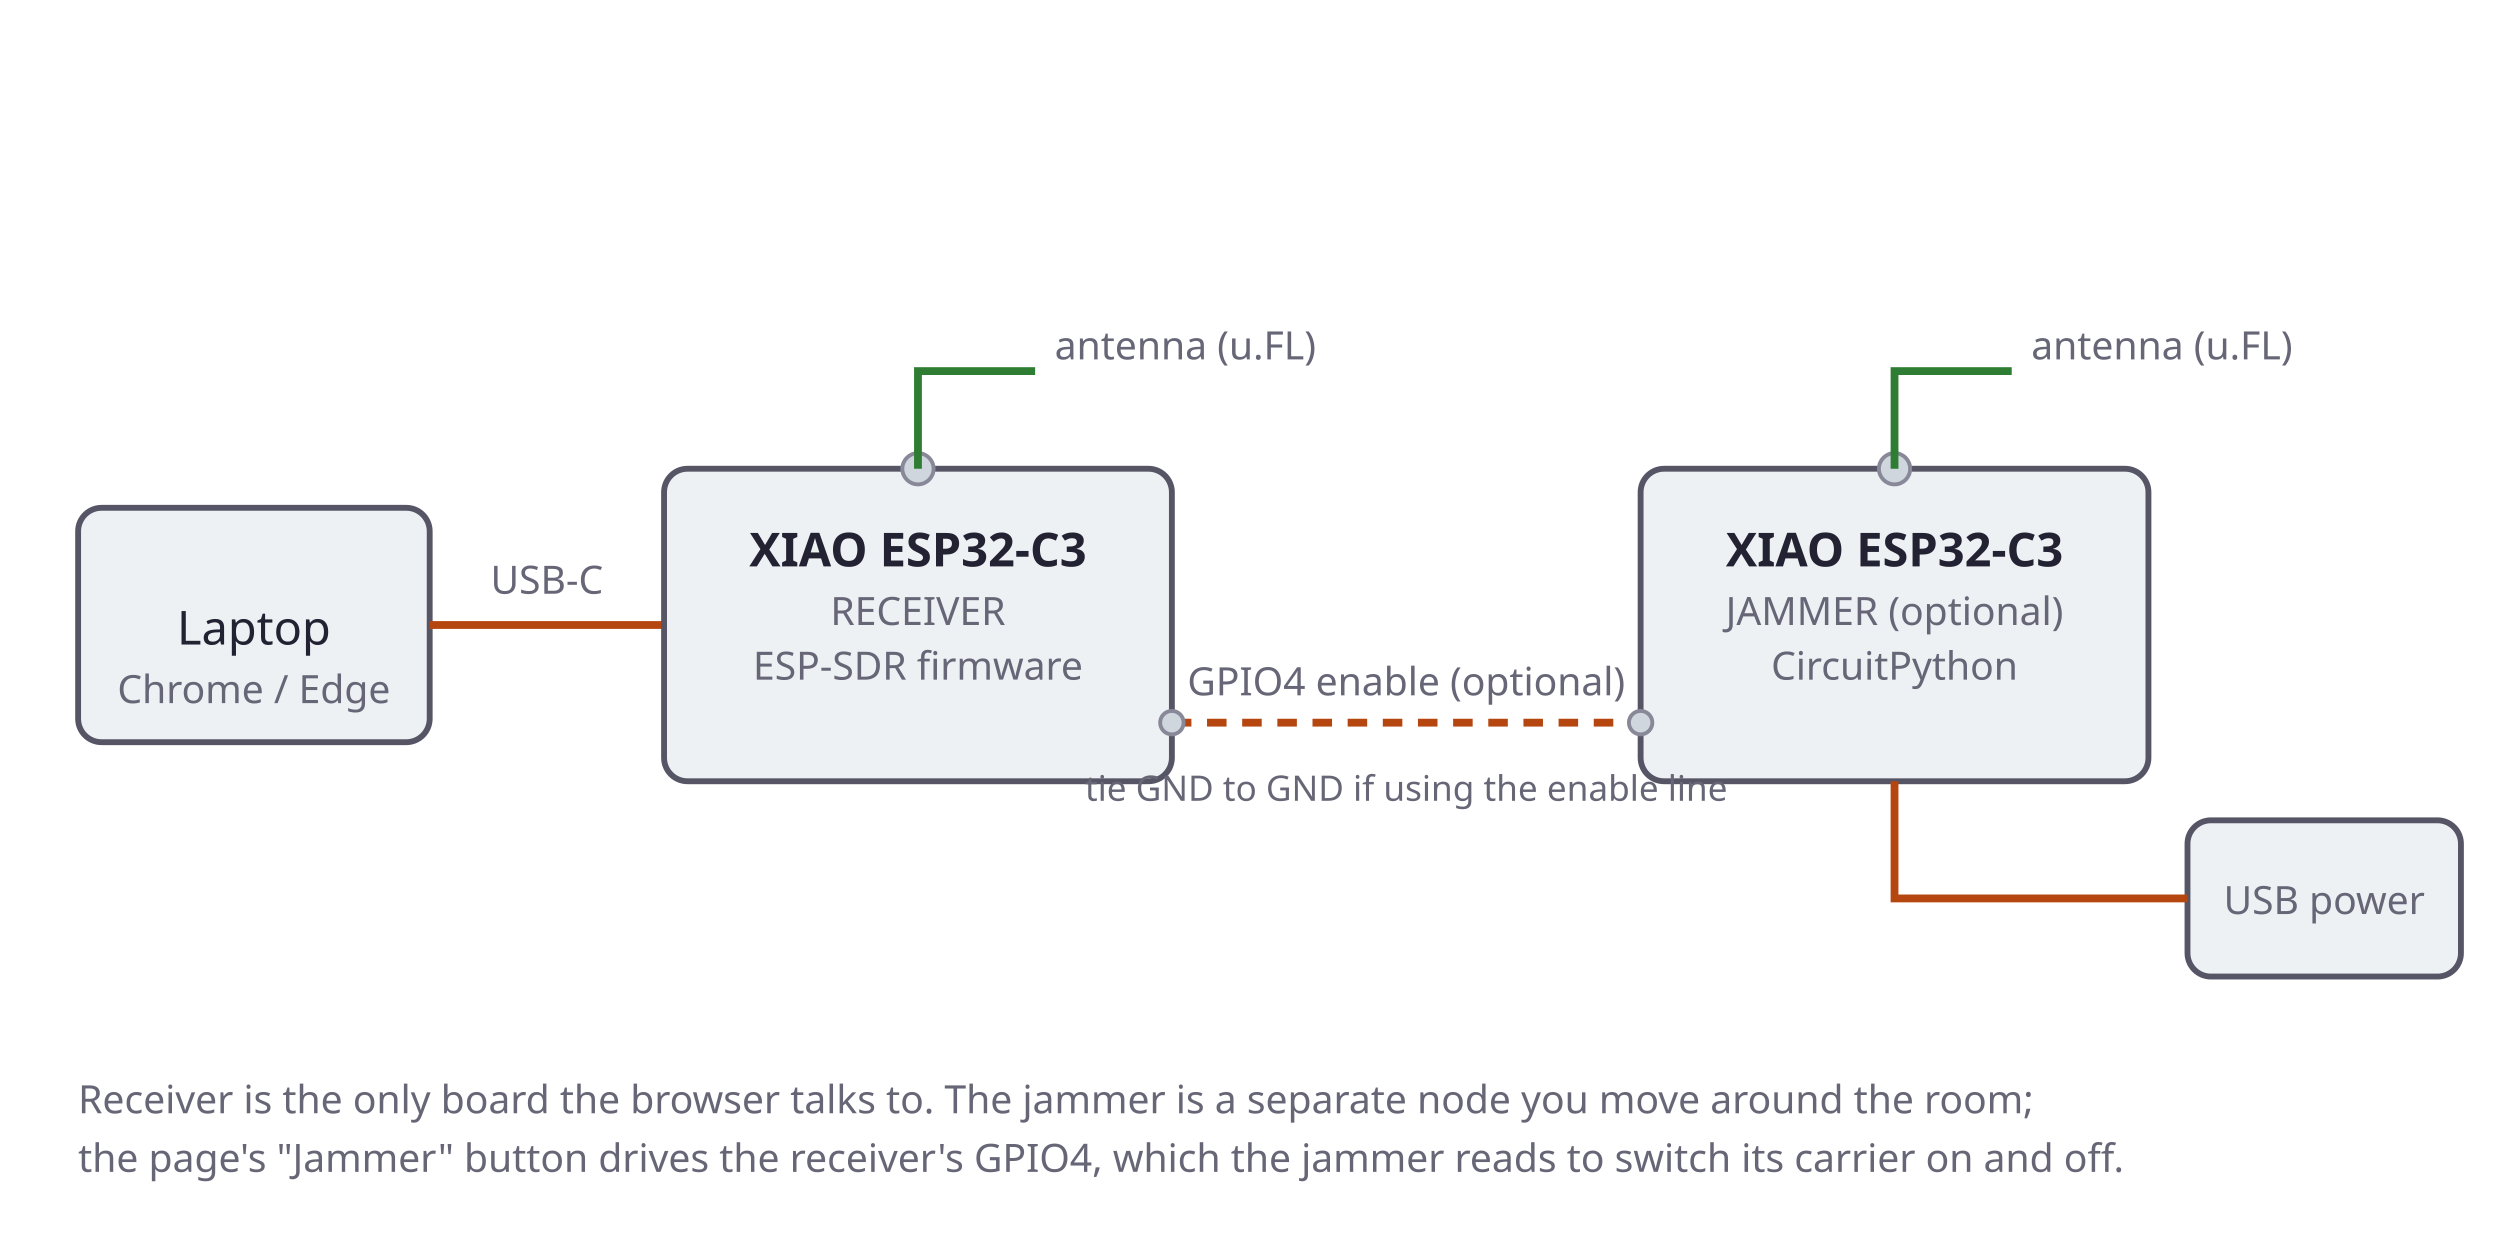
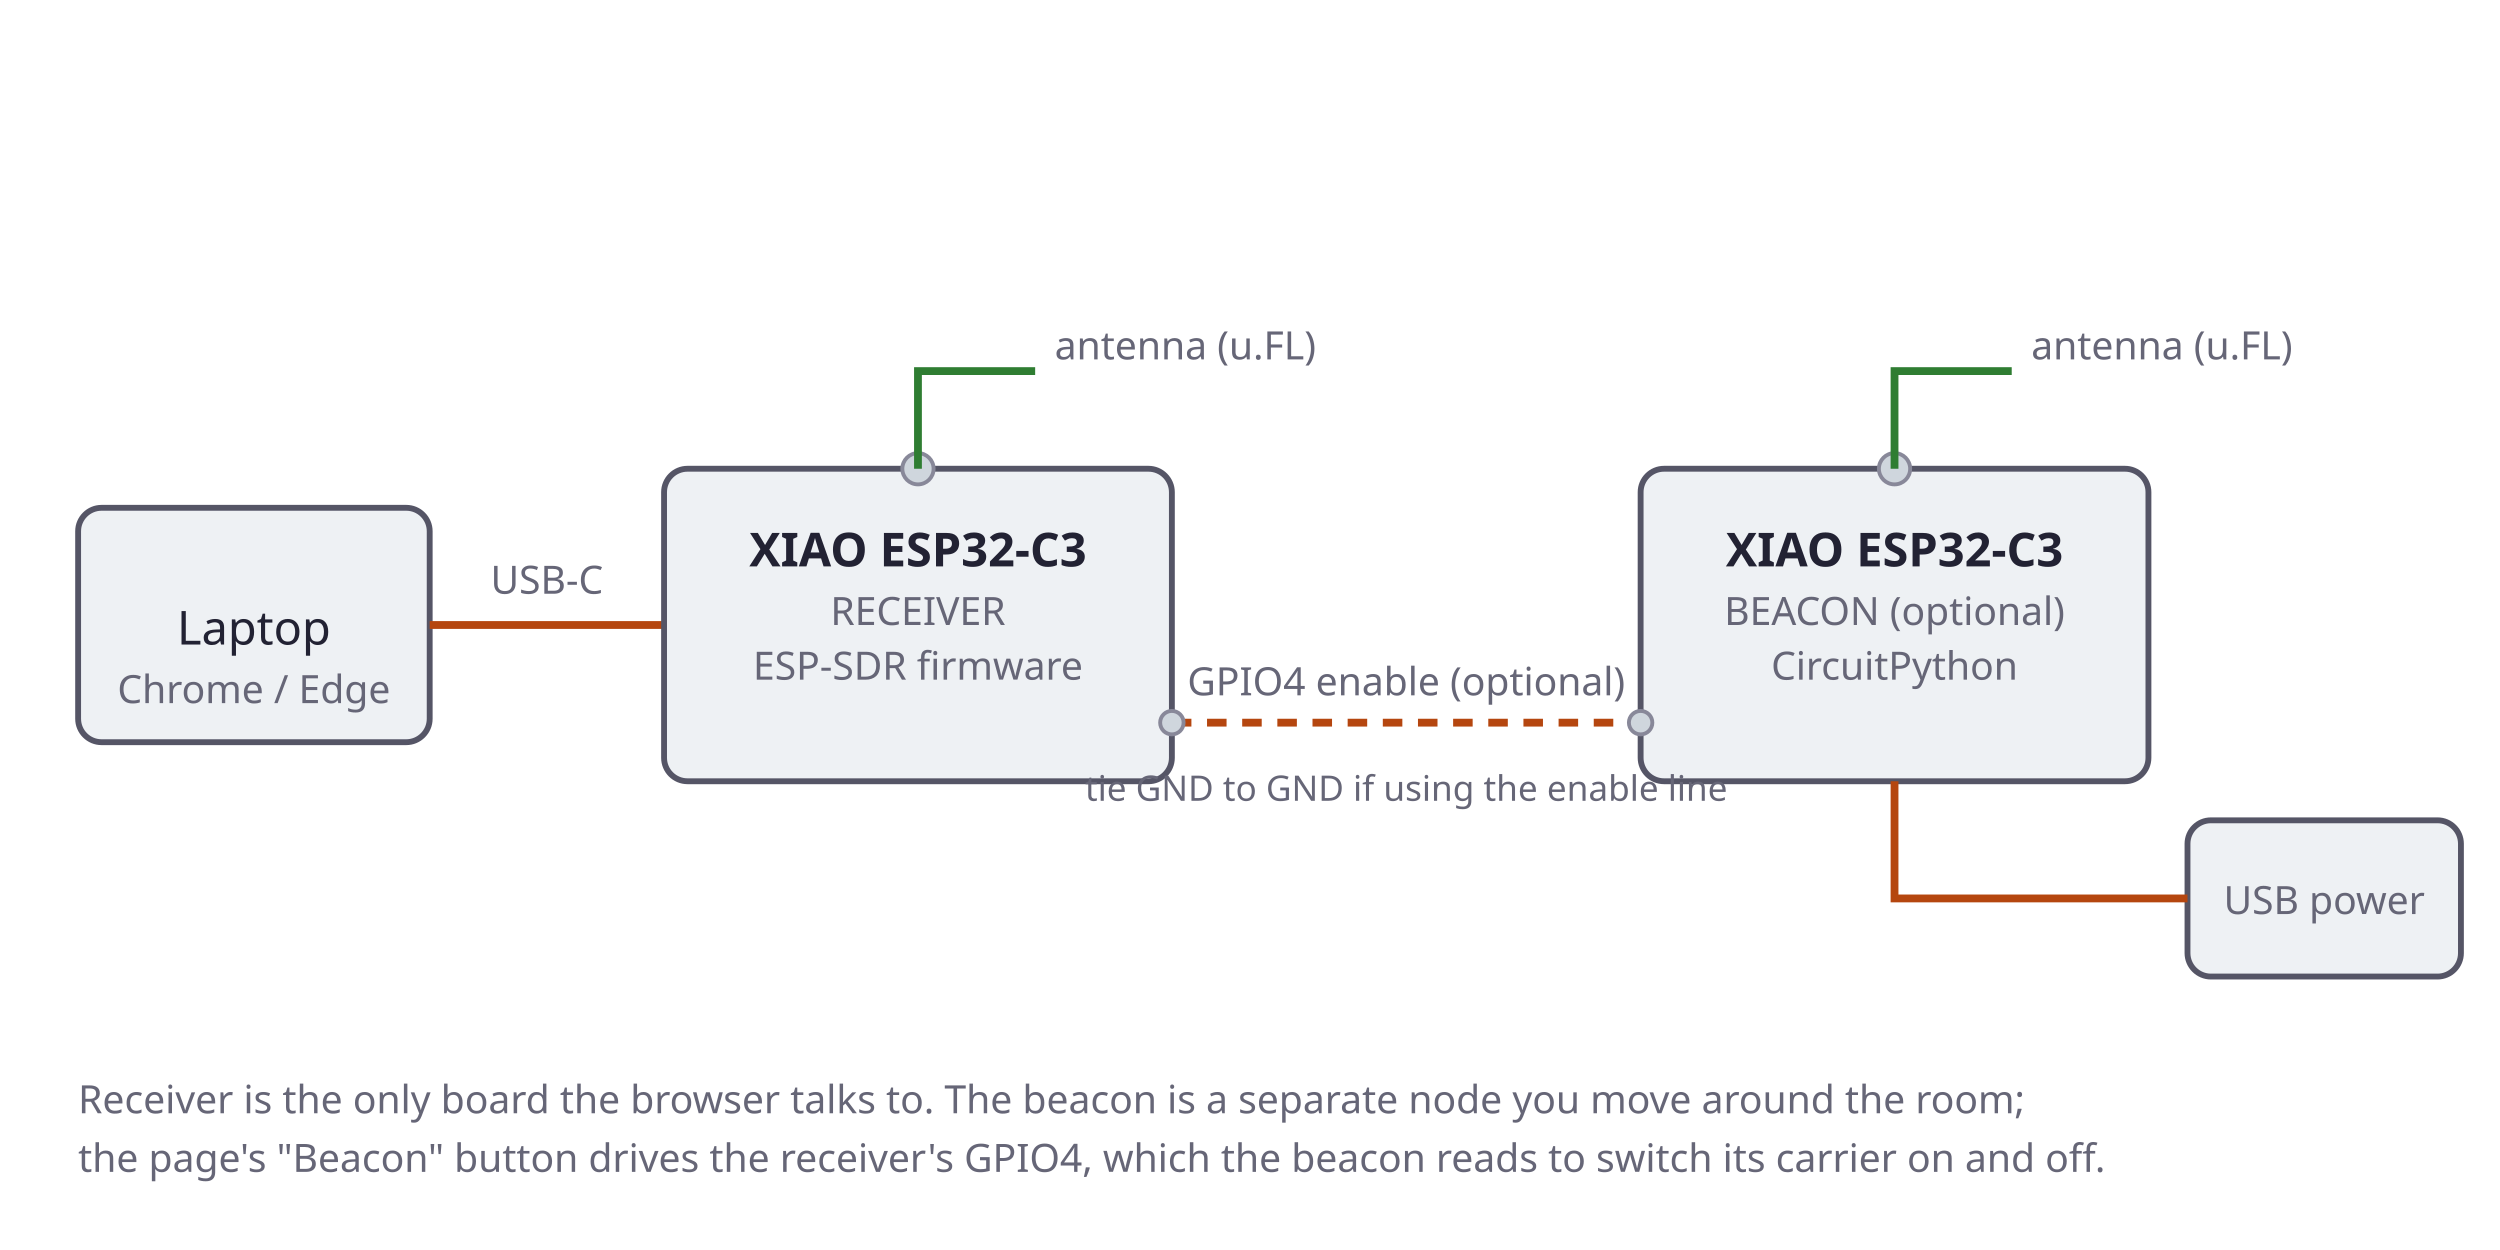
<svg xmlns="http://www.w3.org/2000/svg" viewBox="0 0 640 320" font-family="system-ui, sans-serif" font-size="12">
  <style>
    .board { fill: #eef1f4; stroke: #556; stroke-width: 1.5; }
    .lbl { fill: #223; }
    .mut { fill: #667; }
    .wire { fill: none; stroke: #b5460f; stroke-width: 2; }
    .ant { fill: none; stroke: #2f7d32; stroke-width: 2; }
    .pad { fill: #cfd6dd; stroke: #889; stroke-width: 1; }
    @media (prefers-color-scheme: dark) {
      .board { fill: #2a2f36; stroke: #9aa; }
      .lbl { fill: #e8e8e4; } .mut { fill: #9a9a92; }
      .pad { fill: #3a414a; stroke: #778; }
    }
  </style>
  <rect x="20" y="130" width="90" height="60" rx="6" class="board" />
  <text x="65" y="165" text-anchor="middle" class="lbl">Laptop</text>
  <text x="65" y="180" text-anchor="middle" class="mut" font-size="10">Chrome / Edge</text>
  <path d="M110 160 H 170" class="wire" />
  <text x="140" y="152" text-anchor="middle" class="mut" font-size="10">USB‑C</text>
  <rect x="170" y="120" width="130" height="80" rx="6" class="board" />
  <text x="235" y="145" text-anchor="middle" class="lbl" font-weight="600">XIAO ESP32‑C3</text>
  <text x="235" y="160" text-anchor="middle" class="mut" font-size="10">RECEIVER</text>
  <text x="235" y="174" text-anchor="middle" class="mut" font-size="10">ESP‑SDR firmware</text>
  <circle cx="235" cy="120" r="4" class="pad" />
  <path d="M235 120 V 95 h 30" class="ant" />
  <text x="270" y="92" class="mut" font-size="10">antenna (u.FL)</text>
  <rect x="420" y="120" width="130" height="80" rx="6" class="board" />
  <text x="485" y="145" text-anchor="middle" class="lbl" font-weight="600">XIAO ESP32‑C3</text>
-   <text x="485" y="160" text-anchor="middle" class="mut" font-size="10">JAMMER (optional)</text>
+   <text x="485" y="160" text-anchor="middle" class="mut" font-size="10">BEACON (optional)</text>
  <text x="485" y="174" text-anchor="middle" class="mut" font-size="10">CircuitPython</text>
  <circle cx="485" cy="120" r="4" class="pad" />
  <path d="M485 120 V 95 h 30" class="ant" />
  <text x="520" y="92" class="mut" font-size="10">antenna (u.FL)</text>
  <rect x="560" y="210" width="70" height="40" rx="6" class="board" />
  <text x="595" y="234" text-anchor="middle" class="mut" font-size="10">USB power</text>
  <path d="M485 200 V 230 H 560" class="wire" />
  <path d="M300 185 H 420" class="wire" stroke-dasharray="5 4" />
  <text x="360" y="178" text-anchor="middle" class="mut" font-size="10">GPIO4 enable (optional)</text>
  <circle cx="300" cy="185" r="3" class="pad" />
  <circle cx="420" cy="185" r="3" class="pad" />
  <text x="360" y="205" text-anchor="middle" class="mut" font-size="9">tie GND to GND if using the enable line</text>
-   <text x="20" y="285" class="mut" font-size="10">Receiver is the only board the browser talks to. The jammer is a separate node you move around the room;</text>
-   <text x="20" y="300" class="mut" font-size="10">the page's "Jammer" button drives the receiver's GPIO4, which the jammer reads to switch its carrier on and off.</text>
+   <text x="20" y="285" class="mut" font-size="10">Receiver is the only board the browser talks to. The beacon is a separate node you move around the room;</text>
+   <text x="20" y="300" class="mut" font-size="10">the page's "Beacon" button drives the receiver's GPIO4, which the beacon reads to switch its carrier on and off.</text>
</svg>
